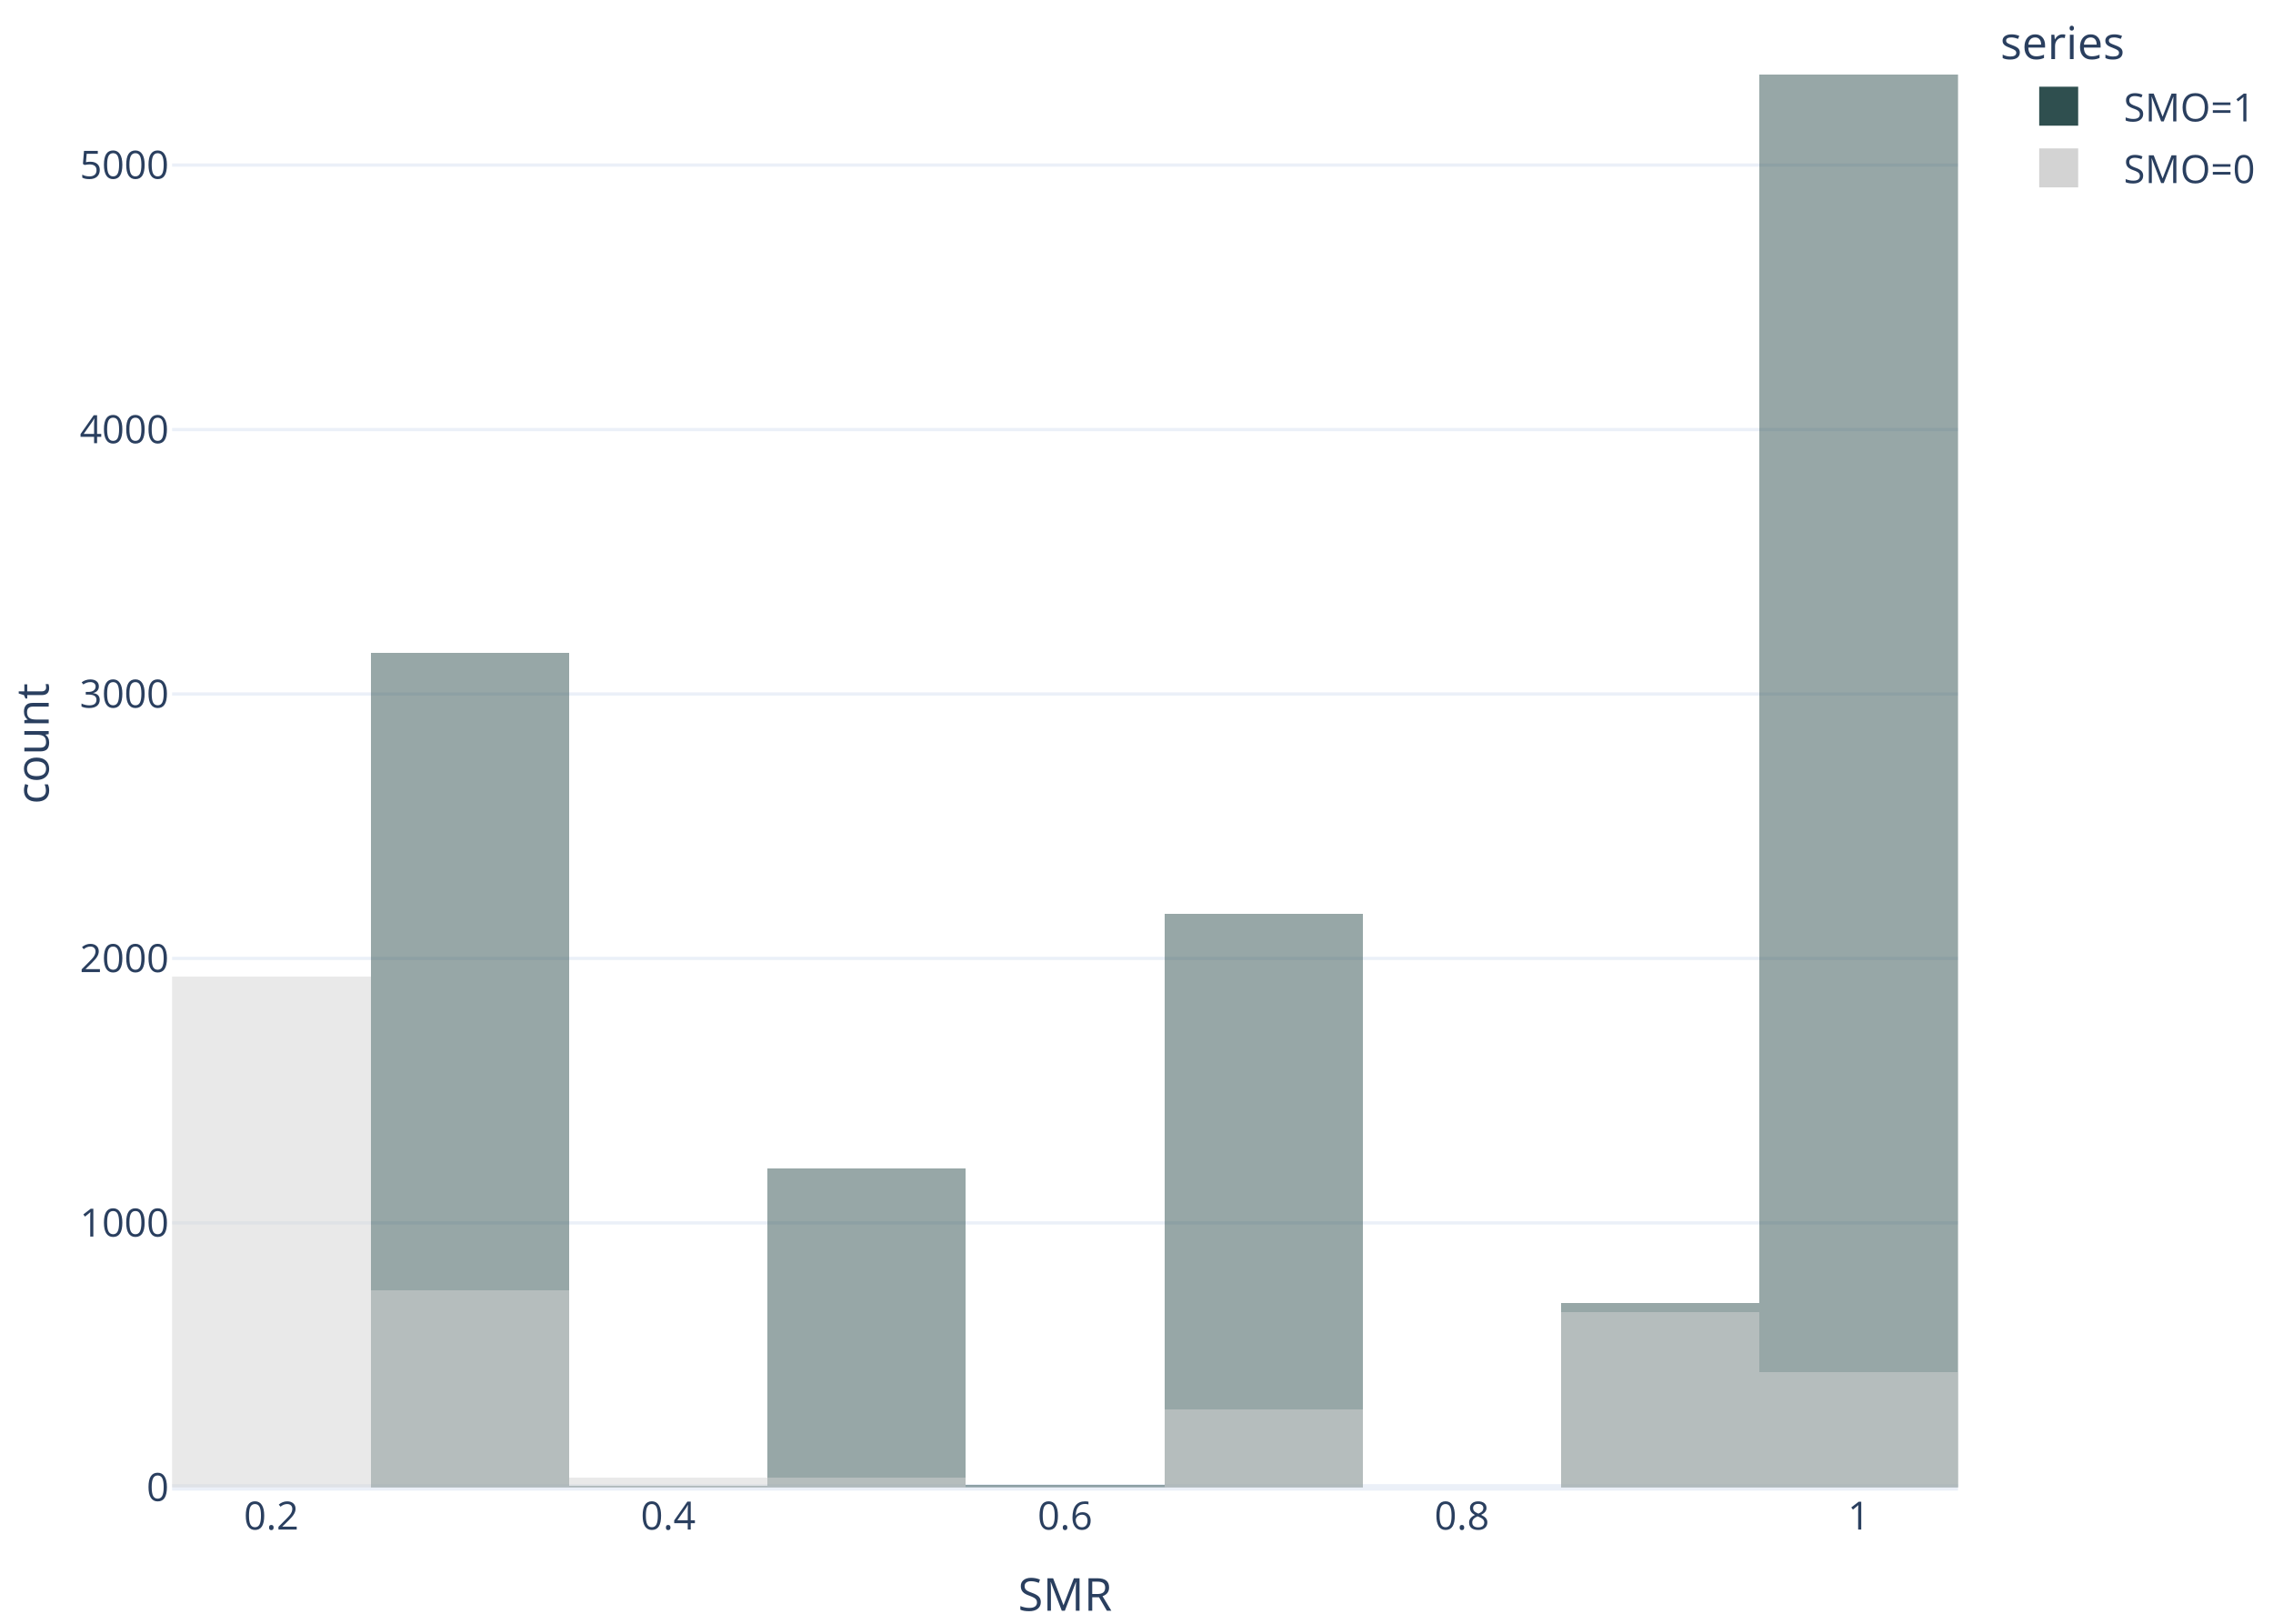
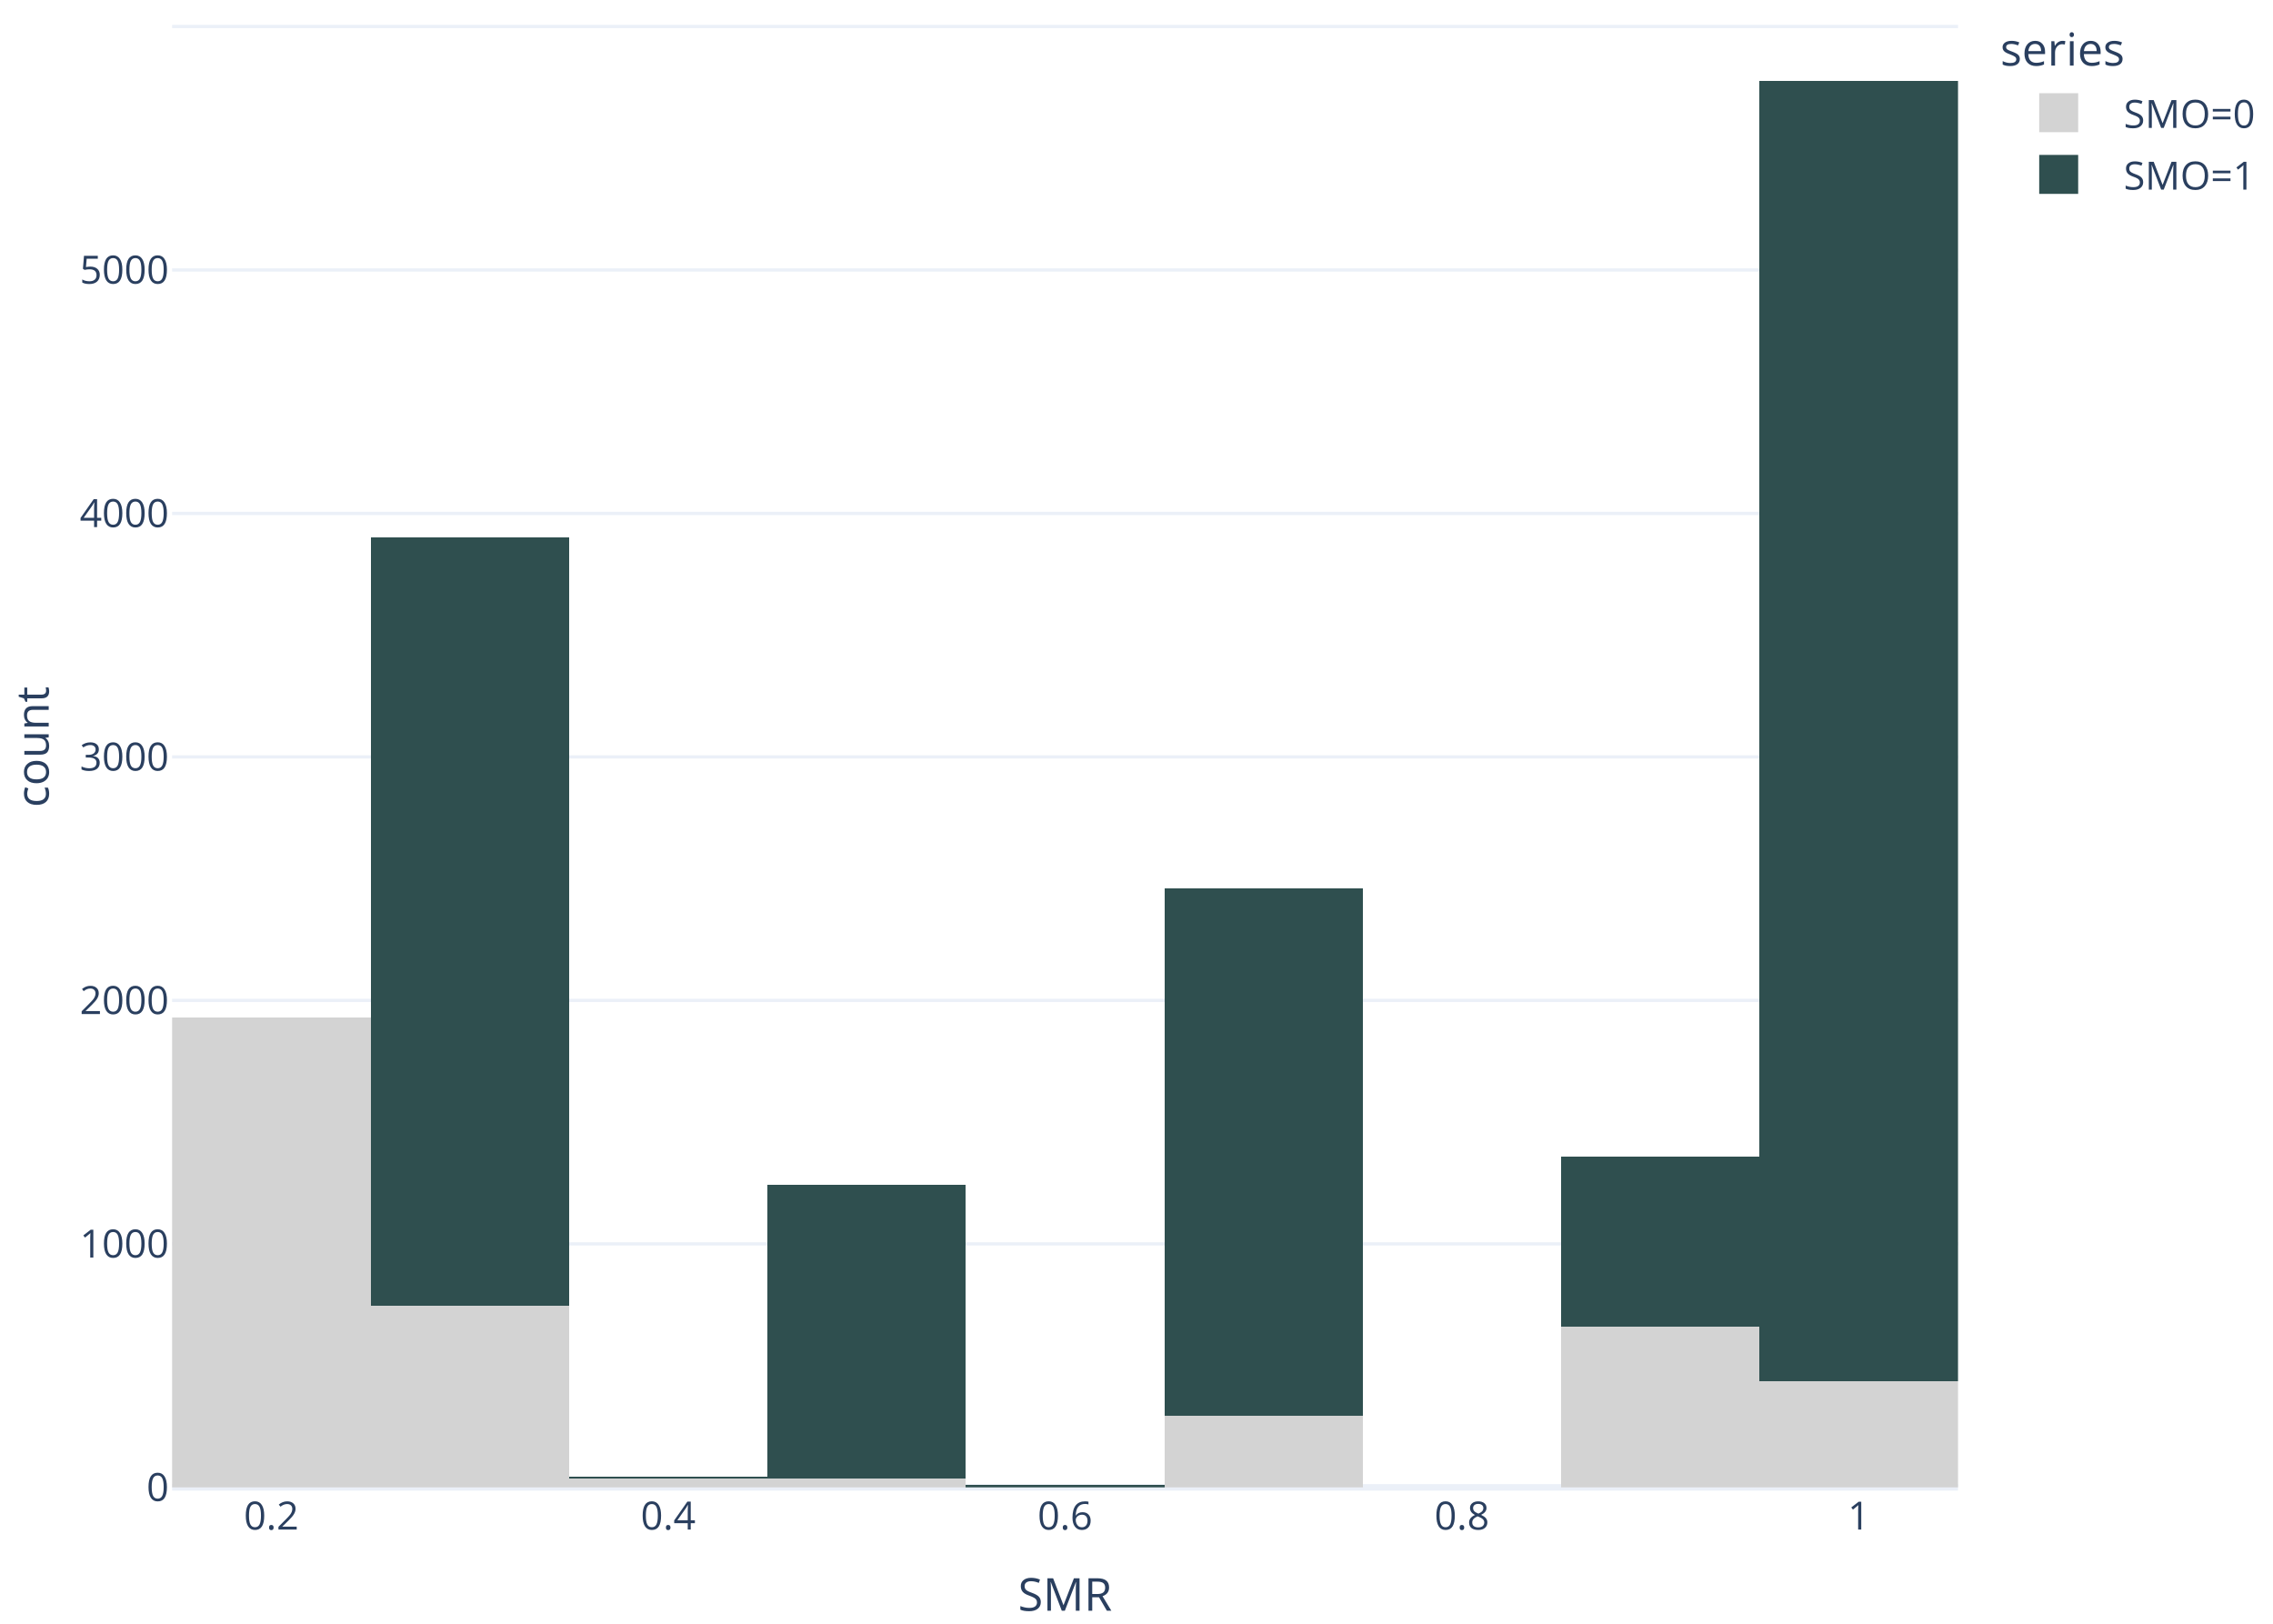
<svg xmlns="http://www.w3.org/2000/svg" class="main-svg" width="700" height="500" style="" viewBox="0 0 700 500">
  <rect x="0" y="0" width="700" height="500" style="fill: rgb(255, 255, 255); fill-opacity: 1;" />
-   <defs id="defs-b10286">
+   <defs id="defs-14be64">
    <g class="clips">
-       <clipPath id="clipb10286xyplot" class="plotclip">
-         <rect width="550" height="458" />
-       </clipPath>
-       <clipPath class="axesclip" id="clipb10286x">
+       <clipPath id="clip14be64xyplot" class="plotclip">
+         <rect width="550" height="456" />
+       </clipPath>
+       <clipPath class="axesclip" id="clip14be64x">
        <rect x="53" y="0" width="550" height="500" />
      </clipPath>
-       <clipPath class="axesclip" id="clipb10286y">
-         <rect x="0" y="0" width="700" height="458" />
-       </clipPath>
-       <clipPath class="axesclip" id="clipb10286xy">
-         <rect x="53" y="0" width="550" height="458" />
+       <clipPath class="axesclip" id="clip14be64y">
+         <rect x="0" y="2" width="700" height="456" />
+       </clipPath>
+       <clipPath class="axesclip" id="clip14be64xy">
+         <rect x="53" y="2" width="550" height="456" />
      </clipPath>
    </g>
    <g class="gradients" />
    <g class="patterns" />
  </defs>
  <g class="bglayer" />
  <g class="layer-below">
    <g class="imagelayer" />
    <g class="shapelayer" />
  </g>
  <g class="cartesianlayer">
    <g class="subplot xy">
      <g class="layer-subplot">
        <g class="shapelayer" />
        <g class="imagelayer" />
      </g>
      <g class="minor-gridlayer">
        <g class="x" />
        <g class="y" />
      </g>
      <g class="gridlayer">
        <g class="x" />
        <g class="y">
-           <path class="ygrid crisp" transform="translate(0,376.57)" d="M53,0h550" style="stroke: rgb(235, 240, 248); stroke-opacity: 1; stroke-width: 1px;" />
-           <path class="ygrid crisp" transform="translate(0,295.13)" d="M53,0h550" style="stroke: rgb(235, 240, 248); stroke-opacity: 1; stroke-width: 1px;" />
-           <path class="ygrid crisp" transform="translate(0,213.7)" d="M53,0h550" style="stroke: rgb(235, 240, 248); stroke-opacity: 1; stroke-width: 1px;" />
-           <path class="ygrid crisp" transform="translate(0,132.27)" d="M53,0h550" style="stroke: rgb(235, 240, 248); stroke-opacity: 1; stroke-width: 1px;" />
-           <path class="ygrid crisp" transform="translate(0,50.83)" d="M53,0h550" style="stroke: rgb(235, 240, 248); stroke-opacity: 1; stroke-width: 1px;" />
+           <path class="ygrid crisp" transform="translate(0,383.03)" d="M53,0h550" style="stroke: rgb(235, 240, 248); stroke-opacity: 1; stroke-width: 1px;" />
+           <path class="ygrid crisp" transform="translate(0,308.05)" d="M53,0h550" style="stroke: rgb(235, 240, 248); stroke-opacity: 1; stroke-width: 1px;" />
+           <path class="ygrid crisp" transform="translate(0,233.08)" d="M53,0h550" style="stroke: rgb(235, 240, 248); stroke-opacity: 1; stroke-width: 1px;" />
+           <path class="ygrid crisp" transform="translate(0,158.1)" d="M53,0h550" style="stroke: rgb(235, 240, 248); stroke-opacity: 1; stroke-width: 1px;" />
+           <path class="ygrid crisp" transform="translate(0,83.13)" d="M53,0h550" style="stroke: rgb(235, 240, 248); stroke-opacity: 1; stroke-width: 1px;" />
+           <path class="ygrid crisp" transform="translate(0,8.16)" d="M53,0h550" style="stroke: rgb(235, 240, 248); stroke-opacity: 1; stroke-width: 1px;" />
        </g>
      </g>
      <g class="zerolinelayer">
        <path class="yzl zl crisp" transform="translate(0,458)" d="M53,0h550" style="stroke: rgb(235, 240, 248); stroke-opacity: 1; stroke-width: 2px;" />
      </g>
      <path class="xlines-below" />
      <path class="ylines-below" />
      <g class="overlines-below" />
      <g class="xaxislayer-below" />
      <g class="yaxislayer-below" />
      <g class="overaxes-below" />
-       <g class="plot" transform="translate(53,0)" clip-path="url(#clipb10286xyplot)">
+       <g class="plot" transform="translate(53,2)" clip-path="url(#clip14be64xyplot)">
        <g class="barlayer mlayer">
          <g class="trace bars" shape-rendering="crispEdges" style="opacity: 1;">
            <g class="points">
              <g class="point">
-                 <path d="M61.11,458V200.91H122.22V458Z" style="vector-effect: non-scaling-stroke; opacity: 0.5; stroke-width: 0px; fill: rgb(47, 79, 79); fill-opacity: 1;" />
-               </g>
-               <g class="point">
-                 <path d="M122.22,458V457.43H183.33V458Z" style="vector-effect: non-scaling-stroke; opacity: 0.5; stroke-width: 0px; fill: rgb(47, 79, 79); fill-opacity: 1;" />
-               </g>
-               <g class="point">
-                 <path d="M183.33,458V359.87H244.44V458Z" style="vector-effect: non-scaling-stroke; opacity: 0.5; stroke-width: 0px; fill: rgb(47, 79, 79); fill-opacity: 1;" />
-               </g>
-               <g class="point">
-                 <path d="M244.44,458V457.27H305.56V458Z" style="vector-effect: non-scaling-stroke; opacity: 0.5; stroke-width: 0px; fill: rgb(47, 79, 79); fill-opacity: 1;" />
-               </g>
-               <g class="point">
-                 <path d="M305.56,458V281.53H366.67V458Z" style="vector-effect: non-scaling-stroke; opacity: 0.5; stroke-width: 0px; fill: rgb(47, 79, 79); fill-opacity: 1;" />
-               </g>
-               <g class="point">
-                 <path d="M0,0Z" style="vector-effect: non-scaling-stroke; opacity: 0.5; stroke-width: 0px; fill: rgb(47, 79, 79); fill-opacity: 1;" />
-               </g>
-               <g class="point">
-                 <path d="M427.78,458V401.16H488.89V458Z" style="vector-effect: non-scaling-stroke; opacity: 0.5; stroke-width: 0px; fill: rgb(47, 79, 79); fill-opacity: 1;" />
-               </g>
-               <g class="point">
-                 <path d="M488.89,458V22.9H550V458Z" style="vector-effect: non-scaling-stroke; opacity: 0.5; stroke-width: 0px; fill: rgb(47, 79, 79); fill-opacity: 1;" />
+                 <path d="M0,456V311.3H61.11V456Z" style="vector-effect: non-scaling-stroke; opacity: 1; stroke-width: 0px; fill: rgb(211, 211, 211); fill-opacity: 1;" />
+               </g>
+               <g class="point">
+                 <path d="M61.11,456V400.22H122.22V456Z" style="vector-effect: non-scaling-stroke; opacity: 1; stroke-width: 0px; fill: rgb(211, 211, 211); fill-opacity: 1;" />
+               </g>
+               <g class="point">
+                 <path d="M122.22,456V453.23H183.33V456Z" style="vector-effect: non-scaling-stroke; opacity: 1; stroke-width: 0px; fill: rgb(211, 211, 211); fill-opacity: 1;" />
+               </g>
+               <g class="point">
+                 <path d="M183.33,456V453.23H244.44V456Z" style="vector-effect: non-scaling-stroke; opacity: 1; stroke-width: 0px; fill: rgb(211, 211, 211); fill-opacity: 1;" />
+               </g>
+               <g class="point">
+                 <path d="M0,0Z" style="vector-effect: non-scaling-stroke; opacity: 1; stroke-width: 0px; fill: rgb(211, 211, 211); fill-opacity: 1;" />
+               </g>
+               <g class="point">
+                 <path d="M305.56,456V433.96H366.67V456Z" style="vector-effect: non-scaling-stroke; opacity: 1; stroke-width: 0px; fill: rgb(211, 211, 211); fill-opacity: 1;" />
+               </g>
+               <g class="point">
+                 <path d="M0,0Z" style="vector-effect: non-scaling-stroke; opacity: 1; stroke-width: 0px; fill: rgb(211, 211, 211); fill-opacity: 1;" />
+               </g>
+               <g class="point">
+                 <path d="M427.78,456V406.44H488.89V456Z" style="vector-effect: non-scaling-stroke; opacity: 1; stroke-width: 0px; fill: rgb(211, 211, 211); fill-opacity: 1;" />
+               </g>
+               <g class="point">
+                 <path d="M488.89,456V423.39H550V456Z" style="vector-effect: non-scaling-stroke; opacity: 1; stroke-width: 0px; fill: rgb(211, 211, 211); fill-opacity: 1;" />
              </g>
            </g>
          </g>
          <g class="trace bars" shape-rendering="crispEdges" style="opacity: 1;">
            <g class="points">
              <g class="point">
-                 <path d="M0,458V300.83H61.11V458Z" style="vector-effect: non-scaling-stroke; opacity: 0.5; stroke-width: 0px; fill: rgb(211, 211, 211); fill-opacity: 1;" />
-               </g>
-               <g class="point">
-                 <path d="M61.11,458V397.41H122.22V458Z" style="vector-effect: non-scaling-stroke; opacity: 0.5; stroke-width: 0px; fill: rgb(211, 211, 211); fill-opacity: 1;" />
-               </g>
-               <g class="point">
-                 <path d="M122.22,458V454.99H183.33V458Z" style="vector-effect: non-scaling-stroke; opacity: 0.5; stroke-width: 0px; fill: rgb(211, 211, 211); fill-opacity: 1;" />
-               </g>
-               <g class="point">
-                 <path d="M183.33,458V454.99H244.44V458Z" style="vector-effect: non-scaling-stroke; opacity: 0.5; stroke-width: 0px; fill: rgb(211, 211, 211); fill-opacity: 1;" />
-               </g>
-               <g class="point">
-                 <path d="M0,0Z" style="vector-effect: non-scaling-stroke; opacity: 0.5; stroke-width: 0px; fill: rgb(211, 211, 211); fill-opacity: 1;" />
-               </g>
-               <g class="point">
-                 <path d="M305.56,458V434.06H366.67V458Z" style="vector-effect: non-scaling-stroke; opacity: 0.5; stroke-width: 0px; fill: rgb(211, 211, 211); fill-opacity: 1;" />
-               </g>
-               <g class="point">
-                 <path d="M0,0Z" style="vector-effect: non-scaling-stroke; opacity: 0.5; stroke-width: 0px; fill: rgb(211, 211, 211); fill-opacity: 1;" />
-               </g>
-               <g class="point">
-                 <path d="M427.78,458V404.17H488.89V458Z" style="vector-effect: non-scaling-stroke; opacity: 0.5; stroke-width: 0px; fill: rgb(211, 211, 211); fill-opacity: 1;" />
-               </g>
-               <g class="point">
-                 <path d="M488.89,458V422.58H550V458Z" style="vector-effect: non-scaling-stroke; opacity: 0.5; stroke-width: 0px; fill: rgb(211, 211, 211); fill-opacity: 1;" />
+                 <path d="M61.11,400.22V163.53H122.22V400.22Z" style="vector-effect: non-scaling-stroke; opacity: 1; stroke-width: 0px; fill: rgb(47, 79, 79); fill-opacity: 1;" />
+               </g>
+               <g class="point">
+                 <path d="M122.22,453.23V452.7H183.33V453.23Z" style="vector-effect: non-scaling-stroke; opacity: 1; stroke-width: 0px; fill: rgb(47, 79, 79); fill-opacity: 1;" />
+               </g>
+               <g class="point">
+                 <path d="M183.33,453.23V362.88H244.44V453.23Z" style="vector-effect: non-scaling-stroke; opacity: 1; stroke-width: 0px; fill: rgb(47, 79, 79); fill-opacity: 1;" />
+               </g>
+               <g class="point">
+                 <path d="M244.44,456V455.33H305.56V456Z" style="vector-effect: non-scaling-stroke; opacity: 1; stroke-width: 0px; fill: rgb(47, 79, 79); fill-opacity: 1;" />
+               </g>
+               <g class="point">
+                 <path d="M305.56,433.96V271.49H366.67V433.96Z" style="vector-effect: non-scaling-stroke; opacity: 1; stroke-width: 0px; fill: rgb(47, 79, 79); fill-opacity: 1;" />
+               </g>
+               <g class="point">
+                 <path d="M0,0Z" style="vector-effect: non-scaling-stroke; opacity: 1; stroke-width: 0px; fill: rgb(47, 79, 79); fill-opacity: 1;" />
+               </g>
+               <g class="point">
+                 <path d="M427.78,406.44V354.11H488.89V406.44Z" style="vector-effect: non-scaling-stroke; opacity: 1; stroke-width: 0px; fill: rgb(47, 79, 79); fill-opacity: 1;" />
+               </g>
+               <g class="point">
+                 <path d="M488.89,423.39V22.8H550V423.39Z" style="vector-effect: non-scaling-stroke; opacity: 1; stroke-width: 0px; fill: rgb(47, 79, 79); fill-opacity: 1;" />
              </g>
            </g>
          </g>
        </g>
      </g>
      <g class="overplot" />
      <path class="xlines-above crisp" d="M0,0" style="fill: none;" />
      <path class="ylines-above crisp" d="M0,0" style="fill: none;" />
      <g class="overlines-above" />
      <g class="xaxislayer-above">
        <g class="xtick">
          <text text-anchor="middle" x="0" y="471" transform="translate(83.56,0)" style="font-family: 'Open Sans', verdana, arial, sans-serif; font-size: 12px; fill: rgb(42, 63, 95); fill-opacity: 1; white-space: pre; opacity: 1;">0.2</text>
        </g>
        <g class="xtick">
          <text text-anchor="middle" x="0" y="471" style="font-family: 'Open Sans', verdana, arial, sans-serif; font-size: 12px; fill: rgb(42, 63, 95); fill-opacity: 1; white-space: pre; opacity: 1;" transform="translate(205.78,0)">0.4</text>
        </g>
        <g class="xtick">
          <text text-anchor="middle" x="0" y="471" style="font-family: 'Open Sans', verdana, arial, sans-serif; font-size: 12px; fill: rgb(42, 63, 95); fill-opacity: 1; white-space: pre; opacity: 1;" transform="translate(328,0)">0.6</text>
        </g>
        <g class="xtick">
          <text text-anchor="middle" x="0" y="471" style="font-family: 'Open Sans', verdana, arial, sans-serif; font-size: 12px; fill: rgb(42, 63, 95); fill-opacity: 1; white-space: pre; opacity: 1;" transform="translate(450.22,0)">0.8</text>
        </g>
        <g class="xtick">
          <text text-anchor="middle" x="0" y="471" style="font-family: 'Open Sans', verdana, arial, sans-serif; font-size: 12px; fill: rgb(42, 63, 95); fill-opacity: 1; white-space: pre; opacity: 1;" transform="translate(572.44,0)">1</text>
        </g>
      </g>
      <g class="yaxislayer-above">
        <g class="ytick">
          <text text-anchor="end" x="52" y="4.2" transform="translate(0,458)" style="font-family: 'Open Sans', verdana, arial, sans-serif; font-size: 12px; fill: rgb(42, 63, 95); fill-opacity: 1; white-space: pre; opacity: 1;">0</text>
        </g>
        <g class="ytick">
-           <text text-anchor="end" x="52" y="4.2" style="font-family: 'Open Sans', verdana, arial, sans-serif; font-size: 12px; fill: rgb(42, 63, 95); fill-opacity: 1; white-space: pre; opacity: 1;" transform="translate(0,376.57)">1000</text>
-         </g>
-         <g class="ytick">
-           <text text-anchor="end" x="52" y="4.2" style="font-family: 'Open Sans', verdana, arial, sans-serif; font-size: 12px; fill: rgb(42, 63, 95); fill-opacity: 1; white-space: pre; opacity: 1;" transform="translate(0,295.13)">2000</text>
-         </g>
-         <g class="ytick">
-           <text text-anchor="end" x="52" y="4.2" style="font-family: 'Open Sans', verdana, arial, sans-serif; font-size: 12px; fill: rgb(42, 63, 95); fill-opacity: 1; white-space: pre; opacity: 1;" transform="translate(0,213.7)">3000</text>
-         </g>
-         <g class="ytick">
-           <text text-anchor="end" x="52" y="4.2" style="font-family: 'Open Sans', verdana, arial, sans-serif; font-size: 12px; fill: rgb(42, 63, 95); fill-opacity: 1; white-space: pre; opacity: 1;" transform="translate(0,132.27)">4000</text>
-         </g>
-         <g class="ytick">
-           <text text-anchor="end" x="52" y="4.2" style="font-family: 'Open Sans', verdana, arial, sans-serif; font-size: 12px; fill: rgb(42, 63, 95); fill-opacity: 1; white-space: pre; opacity: 1;" transform="translate(0,50.83)">5000</text>
+           <text text-anchor="end" x="52" y="4.2" style="font-family: 'Open Sans', verdana, arial, sans-serif; font-size: 12px; fill: rgb(42, 63, 95); fill-opacity: 1; white-space: pre; opacity: 1;" transform="translate(0,383.03)">1000</text>
+         </g>
+         <g class="ytick">
+           <text text-anchor="end" x="52" y="4.2" style="font-family: 'Open Sans', verdana, arial, sans-serif; font-size: 12px; fill: rgb(42, 63, 95); fill-opacity: 1; white-space: pre; opacity: 1;" transform="translate(0,308.05)">2000</text>
+         </g>
+         <g class="ytick">
+           <text text-anchor="end" x="52" y="4.2" style="font-family: 'Open Sans', verdana, arial, sans-serif; font-size: 12px; fill: rgb(42, 63, 95); fill-opacity: 1; white-space: pre; opacity: 1;" transform="translate(0,233.08)">3000</text>
+         </g>
+         <g class="ytick">
+           <text text-anchor="end" x="52" y="4.2" style="font-family: 'Open Sans', verdana, arial, sans-serif; font-size: 12px; fill: rgb(42, 63, 95); fill-opacity: 1; white-space: pre; opacity: 1;" transform="translate(0,158.1)">4000</text>
+         </g>
+         <g class="ytick">
+           <text text-anchor="end" x="52" y="4.2" style="font-family: 'Open Sans', verdana, arial, sans-serif; font-size: 12px; fill: rgb(42, 63, 95); fill-opacity: 1; white-space: pre; opacity: 1;" transform="translate(0,83.13)">5000</text>
+         </g>
+         <g class="ytick">
+           <text text-anchor="end" x="52" y="4.2" style="font-family: 'Open Sans', verdana, arial, sans-serif; font-size: 12px; fill: rgb(42, 63, 95); fill-opacity: 1; white-space: pre; opacity: 0;" transform="translate(0,8.16)">6000</text>
        </g>
      </g>
      <g class="overaxes-above" />
    </g>
  </g>
  <g class="polarlayer" />
  <g class="smithlayer" />
  <g class="ternarylayer" />
  <g class="geolayer" />
  <g class="funnelarealayer" />
  <g class="pielayer" />
  <g class="iciclelayer" />
  <g class="treemaplayer" />
  <g class="sunburstlayer" />
  <g class="glimages" />
-   <defs id="topdefs-b10286">
+   <defs id="topdefs-14be64">
    <g class="clips" />
-     <clipPath id="legendb10286">
+     <clipPath id="legend14be64">
      <rect width="86" height="67" x="0" y="0" />
    </clipPath>
  </defs>
  <g class="layer-above">
    <g class="imagelayer" />
    <g class="shapelayer" />
  </g>
  <g class="infolayer">
-     <g class="legend" pointer-events="all" transform="translate(614,0)">
+     <g class="legend" pointer-events="all" transform="translate(614,2)">
      <rect class="bg" shape-rendering="crispEdges" style="stroke: rgb(68, 68, 68); stroke-opacity: 1; fill: rgb(255, 255, 255); fill-opacity: 1; stroke-width: 0px;" width="86" height="67" x="0" y="0" />
-       <g class="scrollbox" transform="" clip-path="url(#legendb10286)">
+       <g class="scrollbox" transform="" clip-path="url(#legend14be64)">
        <text class="legendtitletext" text-anchor="start" x="2" y="18.2" style="font-family: 'Open Sans', verdana, arial, sans-serif; font-size: 14px; fill: rgb(42, 63, 95); fill-opacity: 1; white-space: pre;">series</text>
        <g class="groups" transform="">
          <g class="traces" transform="translate(0,32.7)" style="opacity: 1;">
+             <text class="legendtext" text-anchor="start" x="40" y="4.68" style="font-family: 'Open Sans', verdana, arial, sans-serif; font-size: 12px; fill: rgb(42, 63, 95); fill-opacity: 1; white-space: pre;">SMO=0</text>
+             <g class="layers" style="opacity: 1;">
+               <g class="legendfill" />
+               <g class="legendlines" />
+               <g class="legendsymbols">
+                 <g class="legendpoints">
+                   <path class="legendundefined" d="M6,6H-6V-6H6Z" transform="translate(20,0)" style="stroke-width: 0px; fill: rgb(211, 211, 211); fill-opacity: 1;" />
+                 </g>
+               </g>
+             </g>
+             <rect class="legendtoggle" x="0" y="-9.5" width="80.641" height="19" style="fill: rgb(0, 0, 0); fill-opacity: 0;" />
+           </g>
+         </g>
+         <g class="groups" transform="">
+           <g class="traces" transform="translate(0,51.7)" style="opacity: 1;">
            <text class="legendtext" text-anchor="start" x="40" y="4.68" style="font-family: 'Open Sans', verdana, arial, sans-serif; font-size: 12px; fill: rgb(42, 63, 95); fill-opacity: 1; white-space: pre;">SMO=1</text>
            <g class="layers" style="opacity: 1;">
              <g class="legendfill" />
              <g class="legendlines" />
              <g class="legendsymbols">
                <g class="legendpoints">
                  <path class="legendundefined" d="M6,6H-6V-6H6Z" transform="translate(20,0)" style="stroke-width: 0px; fill: rgb(47, 79, 79); fill-opacity: 1;" />
                </g>
              </g>
            </g>
            <rect class="legendtoggle" x="0" y="-9.5" width="80.641" height="19" style="fill: rgb(0, 0, 0); fill-opacity: 0;" />
          </g>
        </g>
-         <g class="groups" transform="">
-           <g class="traces" transform="translate(0,51.7)" style="opacity: 1;">
-             <text class="legendtext" text-anchor="start" x="40" y="4.68" style="font-family: 'Open Sans', verdana, arial, sans-serif; font-size: 12px; fill: rgb(42, 63, 95); fill-opacity: 1; white-space: pre;">SMO=0</text>
-             <g class="layers" style="opacity: 1;">
-               <g class="legendfill" />
-               <g class="legendlines" />
-               <g class="legendsymbols">
-                 <g class="legendpoints">
-                   <path class="legendundefined" d="M6,6H-6V-6H6Z" transform="translate(20,0)" style="stroke-width: 0px; fill: rgb(211, 211, 211); fill-opacity: 1;" />
-                 </g>
-               </g>
-             </g>
-             <rect class="legendtoggle" x="0" y="-9.5" width="80.641" height="19" style="fill: rgb(0, 0, 0); fill-opacity: 0;" />
-           </g>
-         </g>
      </g>
      <rect class="scrollbar" rx="20" ry="3" width="0" height="0" style="fill: rgb(128, 139, 164); fill-opacity: 1;" x="0" y="0" />
    </g>
    <g class="g-gtitle" />
    <g class="g-xtitle" transform="translate(0,-3.3)">
      <text class="xtitle" x="328" y="499.3" text-anchor="middle" style="font-family: 'Open Sans', verdana, arial, sans-serif; font-size: 14px; fill: rgb(42, 63, 95); opacity: 1; font-weight: normal; white-space: pre;">SMR</text>
    </g>
    <g class="g-ytitle" transform="translate(14.75293,0)">
-       <text class="ytitle" transform="rotate(-90,0.246875,229)" x="0.247" y="229" text-anchor="middle" style="font-family: 'Open Sans', verdana, arial, sans-serif; font-size: 14px; fill: rgb(42, 63, 95); opacity: 1; font-weight: normal; white-space: pre;">count</text>
+       <text class="ytitle" transform="rotate(-90,0.246875,230)" x="0.247" y="230" text-anchor="middle" style="font-family: 'Open Sans', verdana, arial, sans-serif; font-size: 14px; fill: rgb(42, 63, 95); opacity: 1; font-weight: normal; white-space: pre;">count</text>
    </g>
  </g>
</svg>
